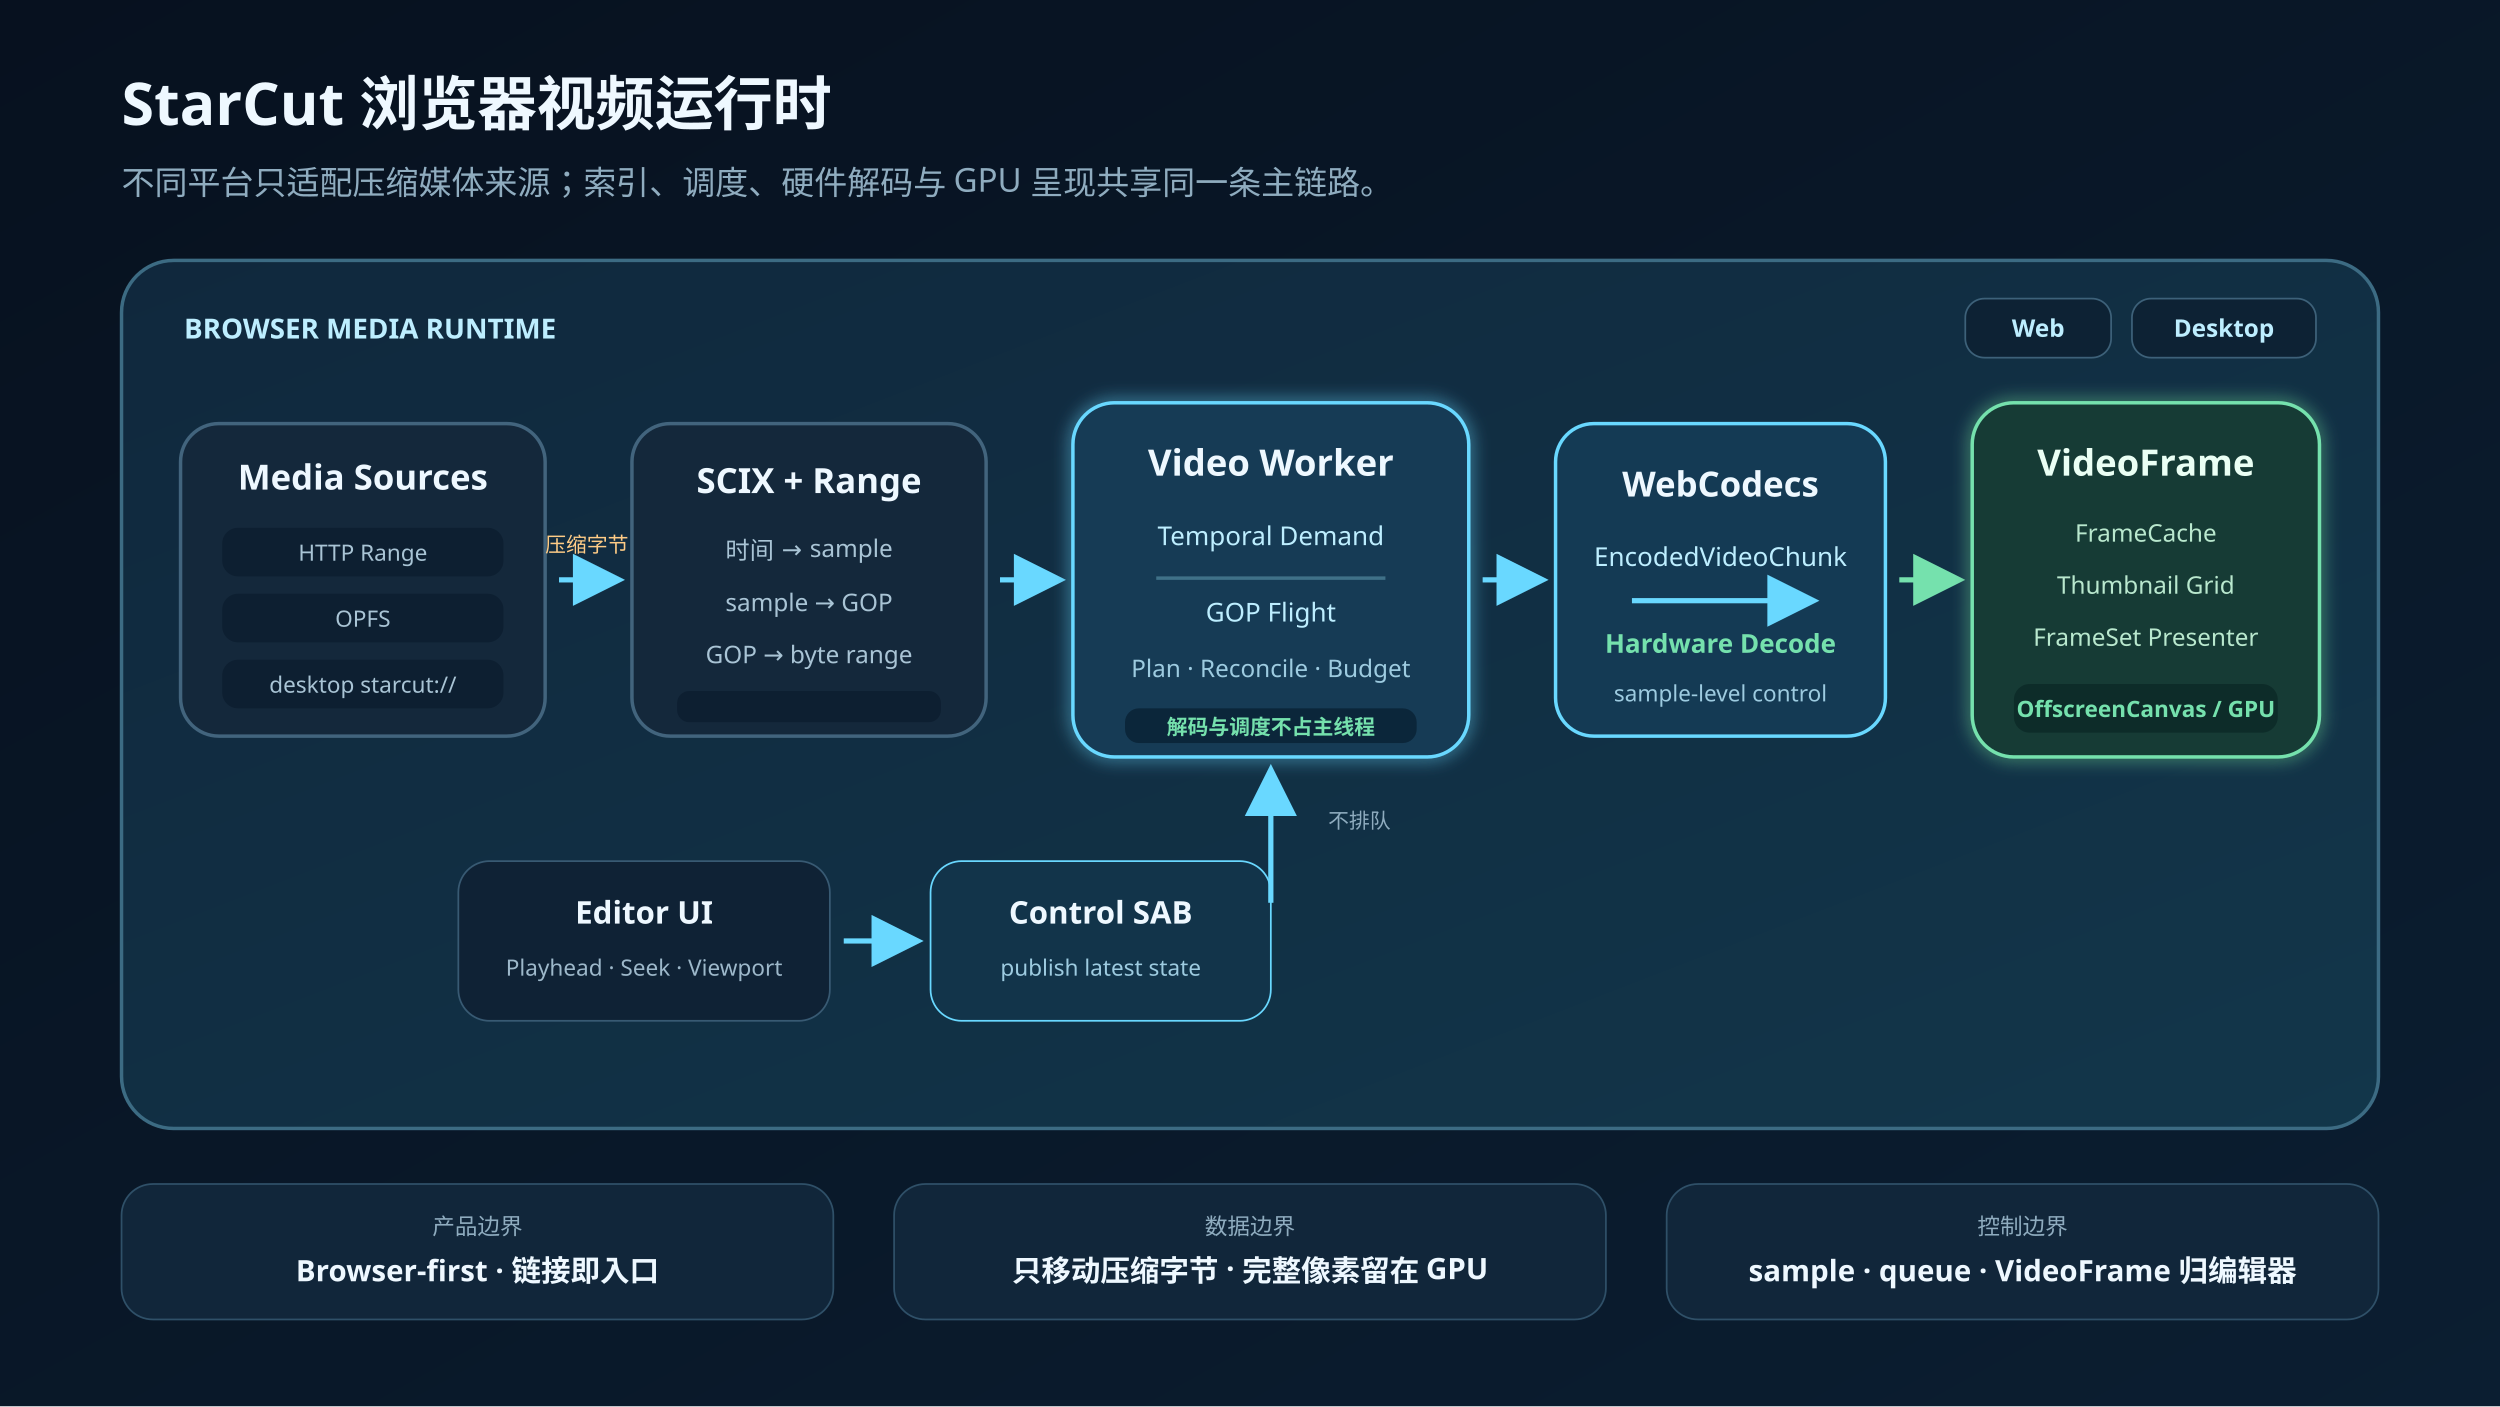
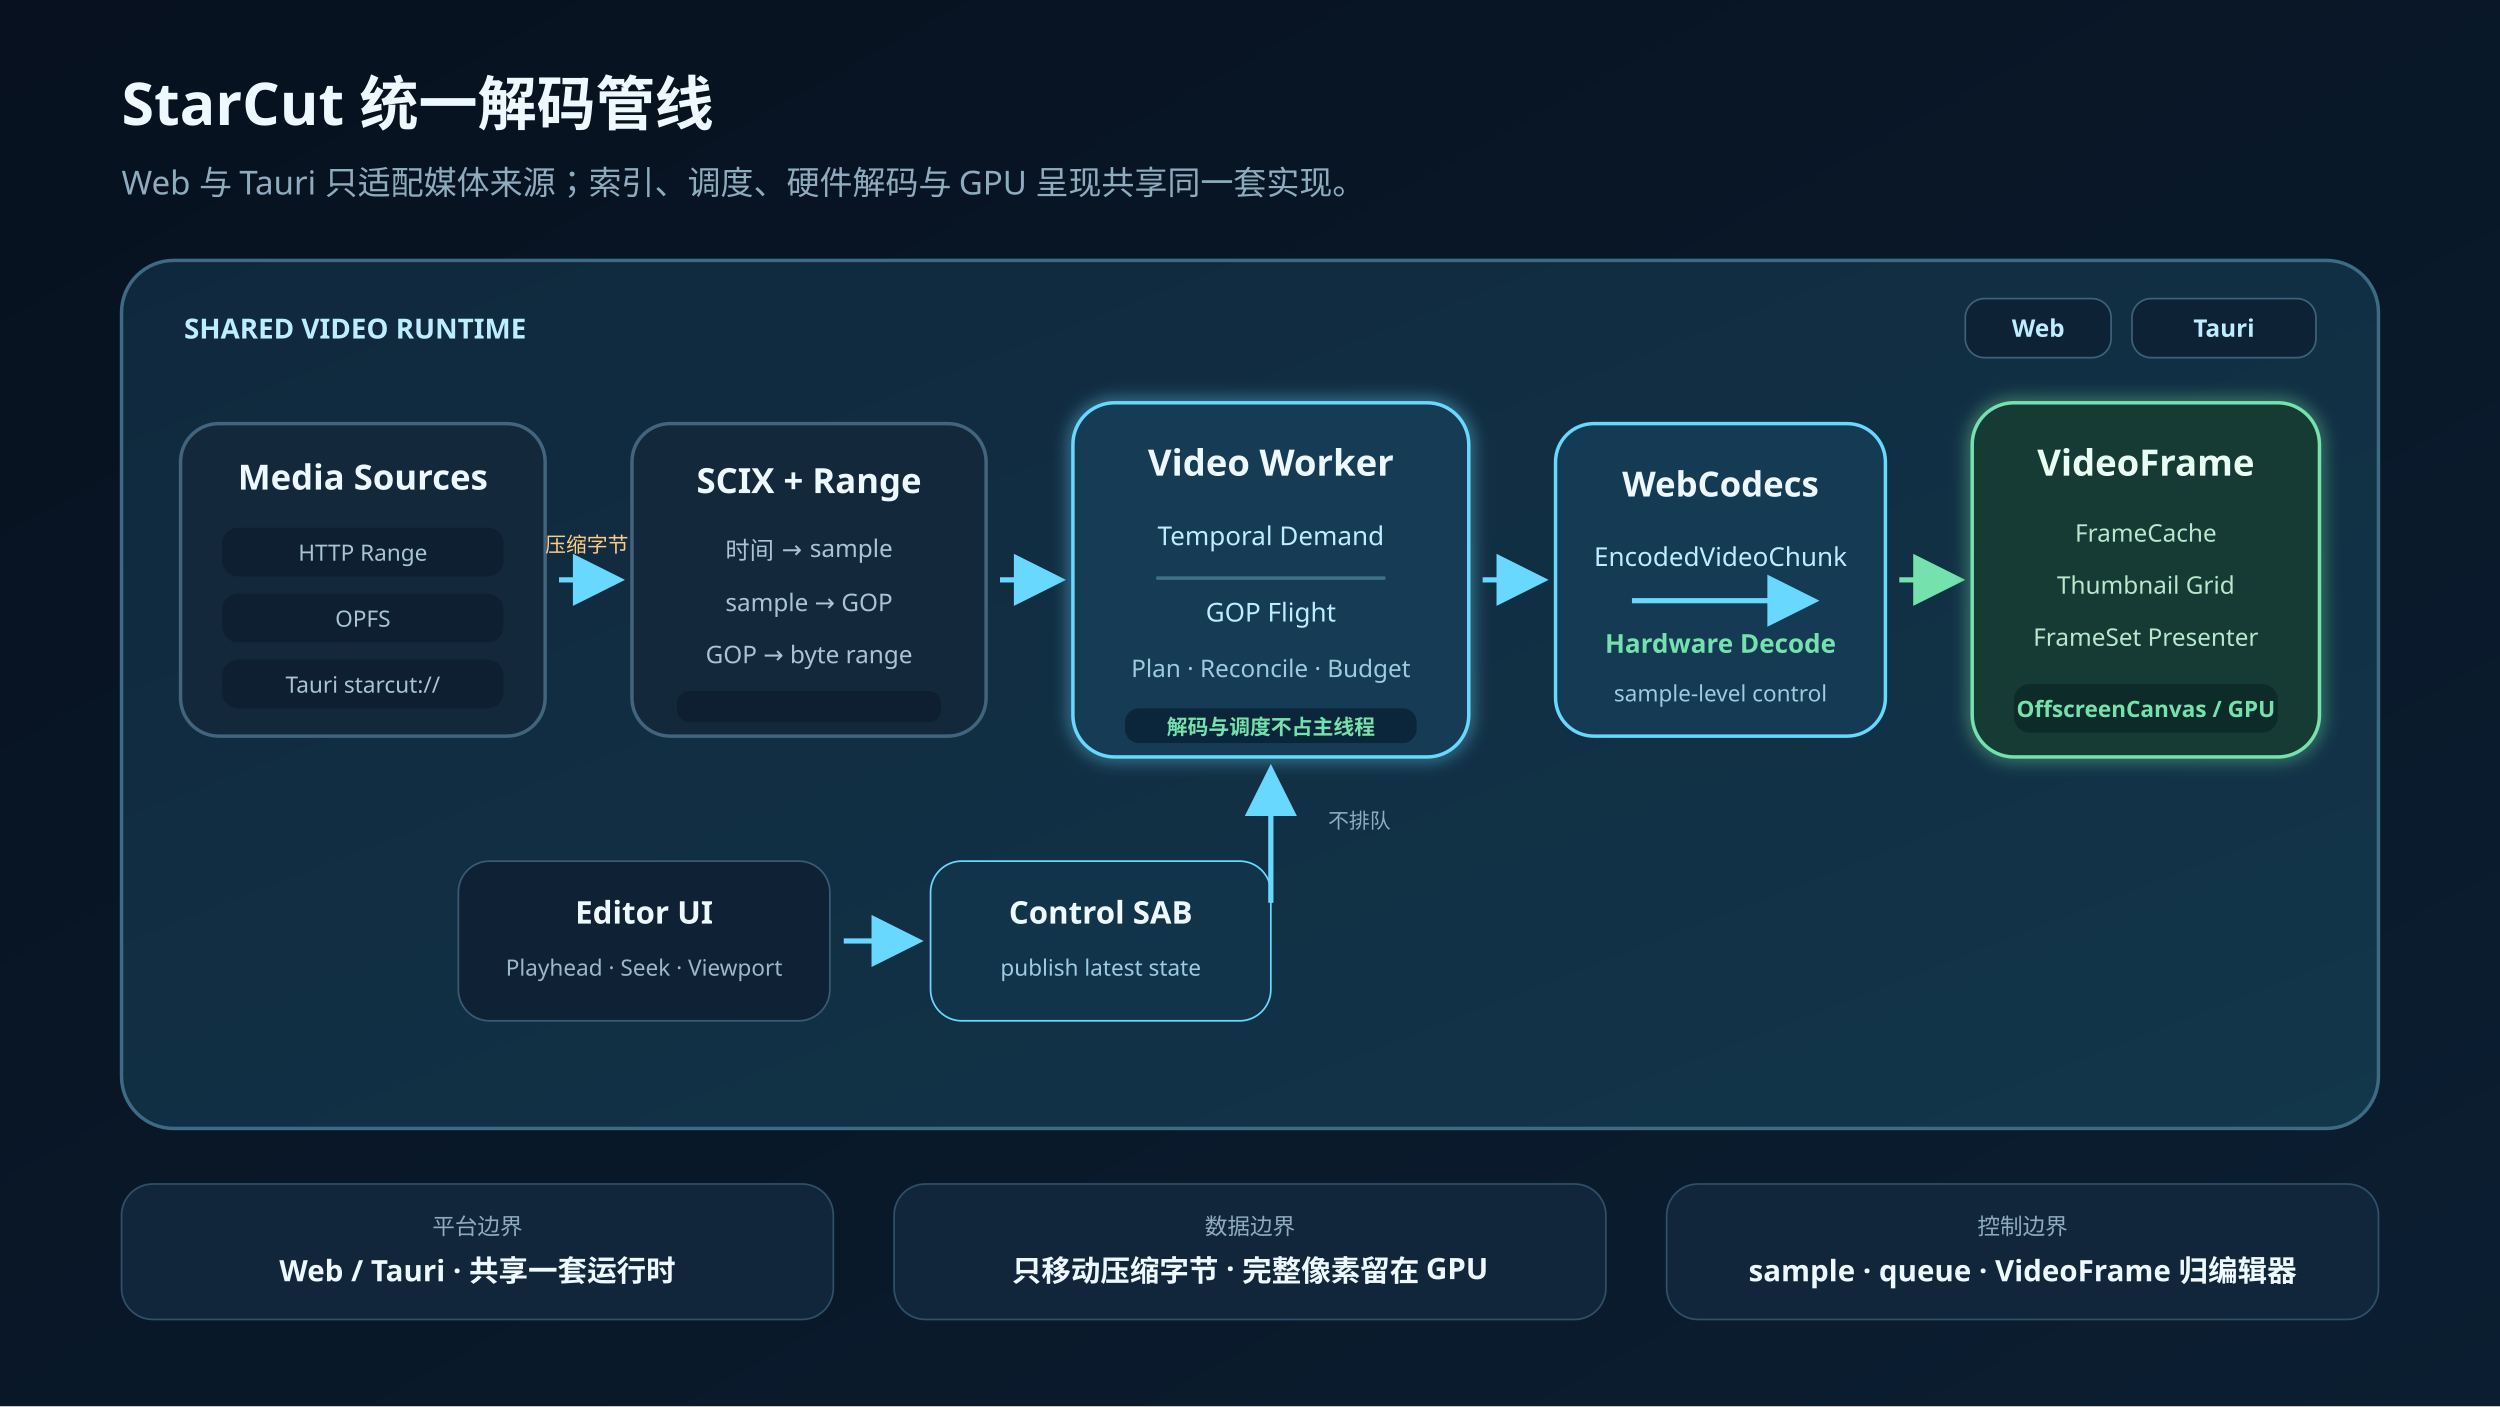
<svg xmlns="http://www.w3.org/2000/svg" width="1440" height="810" viewBox="0 0 1440 810" role="img" aria-labelledby="title desc">
  <defs>
    <linearGradient id="bg" x1="0" y1="0" x2="1" y2="1">
      <stop stop-color="#07111f" />
      <stop offset="1" stop-color="#0b1e31" />
    </linearGradient>
    <linearGradient id="runtime" x1="0" y1="0" x2="1" y2="1">
      <stop stop-color="#10283d" />
      <stop offset="1" stop-color="#12364a" />
    </linearGradient>
    <marker id="arrow" markerWidth="10" markerHeight="10" refX="8" refY="5" orient="auto">
      <path d="M0 0L10 5L0 10z" fill="#69d8ff" />
    </marker>
    <marker id="greenArrow" markerWidth="10" markerHeight="10" refX="8" refY="5" orient="auto">
      <path d="M0 0L10 5L0 10z" fill="#75e1ad" />
    </marker>
    <filter id="glow">
      <feGaussianBlur stdDeviation="5" result="b" />
      <feMerge>
        <feMergeNode in="b" />
        <feMergeNode in="SourceGraphic" />
      </feMerge>
    </filter>
  </defs>
  <rect width="1440" height="810" fill="url(#bg)" />
-   <text x="70" y="72" fill="#eef8ff" font-size="34" font-weight="800" font-family="system-ui, sans-serif">StarCut 浏览器视频运行时</text>
-   <text x="70" y="112" fill="#8facbf" font-size="19" font-family="system-ui, sans-serif">不同平台只适配压缩媒体来源；索引、调度、硬件解码与 GPU 呈现共享同一条主链路。</text>
+   <text x="70" y="72" fill="#eef8ff" font-size="34" font-weight="800" font-family="system-ui, sans-serif">StarCut 统一解码管线</text>
+   <text x="70" y="112" fill="#8facbf" font-size="19" font-family="system-ui, sans-serif">Web 与 Tauri 只适配媒体来源；索引、调度、硬件解码与 GPU 呈现共享同一套实现。</text>
  <g font-family="system-ui, sans-serif">
    <rect x="70" y="150" width="1300" height="500" rx="30" fill="url(#runtime)" stroke="#3c6b83" stroke-width="2" />
-     <text x="106" y="195" fill="#bdeeff" font-size="16" font-weight="700">BROWSER MEDIA RUNTIME</text>
+     <text x="106" y="195" fill="#bdeeff" font-size="16" font-weight="700">SHARED VIDEO RUNTIME</text>
    <g text-anchor="middle" font-size="14" font-weight="700">
      <rect x="1132" y="172" width="84" height="34" rx="11" fill="#0d2234" stroke="#3d6179" />
      <text x="1174" y="194" fill="#bdeeff">Web</text>
      <rect x="1228" y="172" width="106" height="34" rx="11" fill="#0d2234" stroke="#3d6179" />
-       <text x="1281" y="194" fill="#bdeeff">Desktop</text>
+       <text x="1281" y="194" fill="#bdeeff">Tauri</text>
    </g>
    <g transform="translate(104 244)">
      <rect width="210" height="180" rx="22" fill="#14283b" stroke="#42647d" stroke-width="2" />
      <text x="105" y="38" fill="#eef8ff" font-size="20" font-weight="800" text-anchor="middle">Media Sources</text>
      <rect x="24" y="60" width="162" height="28" rx="9" fill="#0d1f31" />
      <text x="105" y="79" fill="#a9c4d5" font-size="13" text-anchor="middle">HTTP Range</text>
      <rect x="24" y="98" width="162" height="28" rx="9" fill="#0d1f31" />
      <text x="105" y="117" fill="#a9c4d5" font-size="13" text-anchor="middle">OPFS</text>
      <rect x="24" y="136" width="162" height="28" rx="9" fill="#0d1f31" />
-       <text x="105" y="155" fill="#a9c4d5" font-size="13" text-anchor="middle">desktop starcut://</text>
+       <text x="105" y="155" fill="#a9c4d5" font-size="13" text-anchor="middle">Tauri starcut://</text>
    </g>
    <path d="M322 334H354" stroke="#69d8ff" stroke-width="3" marker-end="url(#arrow)" />
    <text x="338" y="318" fill="#ffcc86" font-size="12" text-anchor="middle">压缩字节</text>
    <g transform="translate(364 244)">
      <rect width="204" height="180" rx="22" fill="#14283b" stroke="#42647d" stroke-width="2" />
      <text x="102" y="40" fill="#eef8ff" font-size="20" font-weight="800" text-anchor="middle">SCIX + Range</text>
      <text x="102" y="78" fill="#a9c4d5" font-size="14" text-anchor="middle">时间 → sample</text>
      <text x="102" y="108" fill="#a9c4d5" font-size="14" text-anchor="middle">sample → GOP</text>
      <text x="102" y="138" fill="#a9c4d5" font-size="14" text-anchor="middle">GOP → byte range</text>
      <rect x="26" y="154" width="152" height="18" rx="7" fill="#0d1f31" />
    </g>
    <path d="M576 334H608" stroke="#69d8ff" stroke-width="3" marker-end="url(#arrow)" />
    <g transform="translate(618 232)">
      <rect width="228" height="204" rx="24" fill="#143a54" stroke="#69d8ff" stroke-width="2" filter="url(#glow)" />
      <text x="114" y="42" fill="#eef8ff" font-size="21" font-weight="800" text-anchor="middle">Video Worker</text>
      <text x="114" y="82" fill="#bdeeff" font-size="15" text-anchor="middle">Temporal Demand</text>
      <path d="M48 101H180" stroke="#3f7188" stroke-width="2" />
      <text x="114" y="126" fill="#bdeeff" font-size="15" text-anchor="middle">GOP Flight</text>
      <text x="114" y="158" fill="#9dcbe0" font-size="14" text-anchor="middle">Plan · Reconcile · Budget</text>
      <rect x="30" y="176" width="168" height="20" rx="8" fill="#0b263a" />
      <text x="114" y="191" fill="#75e1ad" font-size="12" font-weight="700" text-anchor="middle">解码与调度不占主线程</text>
    </g>
    <path d="M854 334H886" stroke="#69d8ff" stroke-width="3" marker-end="url(#arrow)" />
    <g transform="translate(896 244)">
      <rect width="190" height="180" rx="22" fill="#143a54" stroke="#69d8ff" stroke-width="2" />
      <text x="95" y="42" fill="#eef8ff" font-size="20" font-weight="800" text-anchor="middle">WebCodecs</text>
      <text x="95" y="82" fill="#bdeeff" font-size="15" text-anchor="middle">EncodedVideoChunk</text>
      <path d="M44 102H146" stroke="#69d8ff" stroke-width="3" marker-end="url(#arrow)" />
      <text x="95" y="132" fill="#75e1ad" font-size="15" font-weight="700" text-anchor="middle">Hardware Decode</text>
      <text x="95" y="160" fill="#9dcbe0" font-size="13" text-anchor="middle">sample-level control</text>
    </g>
    <path d="M1094 334H1126" stroke="#75e1ad" stroke-width="3" marker-end="url(#greenArrow)" />
    <g transform="translate(1136 232)">
      <rect width="200" height="204" rx="24" fill="#143a35" stroke="#75e1ad" stroke-width="2" filter="url(#glow)" />
      <text x="100" y="42" fill="#eafff4" font-size="21" font-weight="800" text-anchor="middle">VideoFrame</text>
      <text x="100" y="80" fill="#b9e8ce" font-size="14" text-anchor="middle">FrameCache</text>
      <text x="100" y="110" fill="#b9e8ce" font-size="14" text-anchor="middle">Thumbnail Grid</text>
      <text x="100" y="140" fill="#b9e8ce" font-size="14" text-anchor="middle">FrameSet Presenter</text>
      <rect x="24" y="162" width="152" height="28" rx="9" fill="#0d2c29" />
      <text x="100" y="181" fill="#75e1ad" font-size="13" font-weight="700" text-anchor="middle">OffscreenCanvas / GPU</text>
    </g>
    <g transform="translate(264 496)">
      <rect width="214" height="92" rx="18" fill="#0f2235" stroke="#385a73" />
      <text x="107" y="36" fill="#eef8ff" font-size="18" font-weight="800" text-anchor="middle">Editor UI</text>
      <text x="107" y="66" fill="#9db8ca" font-size="13" text-anchor="middle">Playhead · Seek · Viewport</text>
    </g>
    <path d="M486 542H526" stroke="#69d8ff" stroke-width="3" marker-end="url(#arrow)" />
    <g transform="translate(536 496)">
      <rect width="196" height="92" rx="18" fill="#12344a" stroke="#69d8ff" />
      <text x="98" y="36" fill="#eef8ff" font-size="18" font-weight="800" text-anchor="middle">Control SAB</text>
      <text x="98" y="66" fill="#9dcbe0" font-size="13" text-anchor="middle">publish latest state</text>
    </g>
    <path d="M732 520V462H732V446" fill="none" stroke="#69d8ff" stroke-width="3" marker-end="url(#arrow)" />
    <text x="765" y="477" fill="#8facbf" font-size="12">不排队</text>
  </g>
  <g transform="translate(70 682)" font-family="system-ui, sans-serif" text-anchor="middle">
    <rect width="410" height="78" rx="18" fill="#11263a" stroke="#2f5068" />
-     <text x="205" y="29" fill="#8facbf" font-size="13">产品边界</text>
-     <text x="205" y="56" fill="#eef8ff" font-size="17" font-weight="800">Browser-first · 链接即入口</text>
+     <text x="205" y="29" fill="#8facbf" font-size="13">平台边界</text>
+     <text x="205" y="56" fill="#eef8ff" font-size="17" font-weight="800">Web / Tauri · 共享一套运行时</text>
    <rect x="445" width="410" height="78" rx="18" fill="#11263a" stroke="#2f5068" />
    <text x="650" y="29" fill="#8facbf" font-size="13">数据边界</text>
    <text x="650" y="56" fill="#eef8ff" font-size="17" font-weight="800">只移动压缩字节 · 完整像素留在 GPU</text>
    <rect x="890" width="410" height="78" rx="18" fill="#11263a" stroke="#2f5068" />
    <text x="1095" y="29" fill="#8facbf" font-size="13">控制边界</text>
    <text x="1095" y="56" fill="#eef8ff" font-size="17" font-weight="800">sample · queue · VideoFrame 归编辑器</text>
  </g>
</svg>
